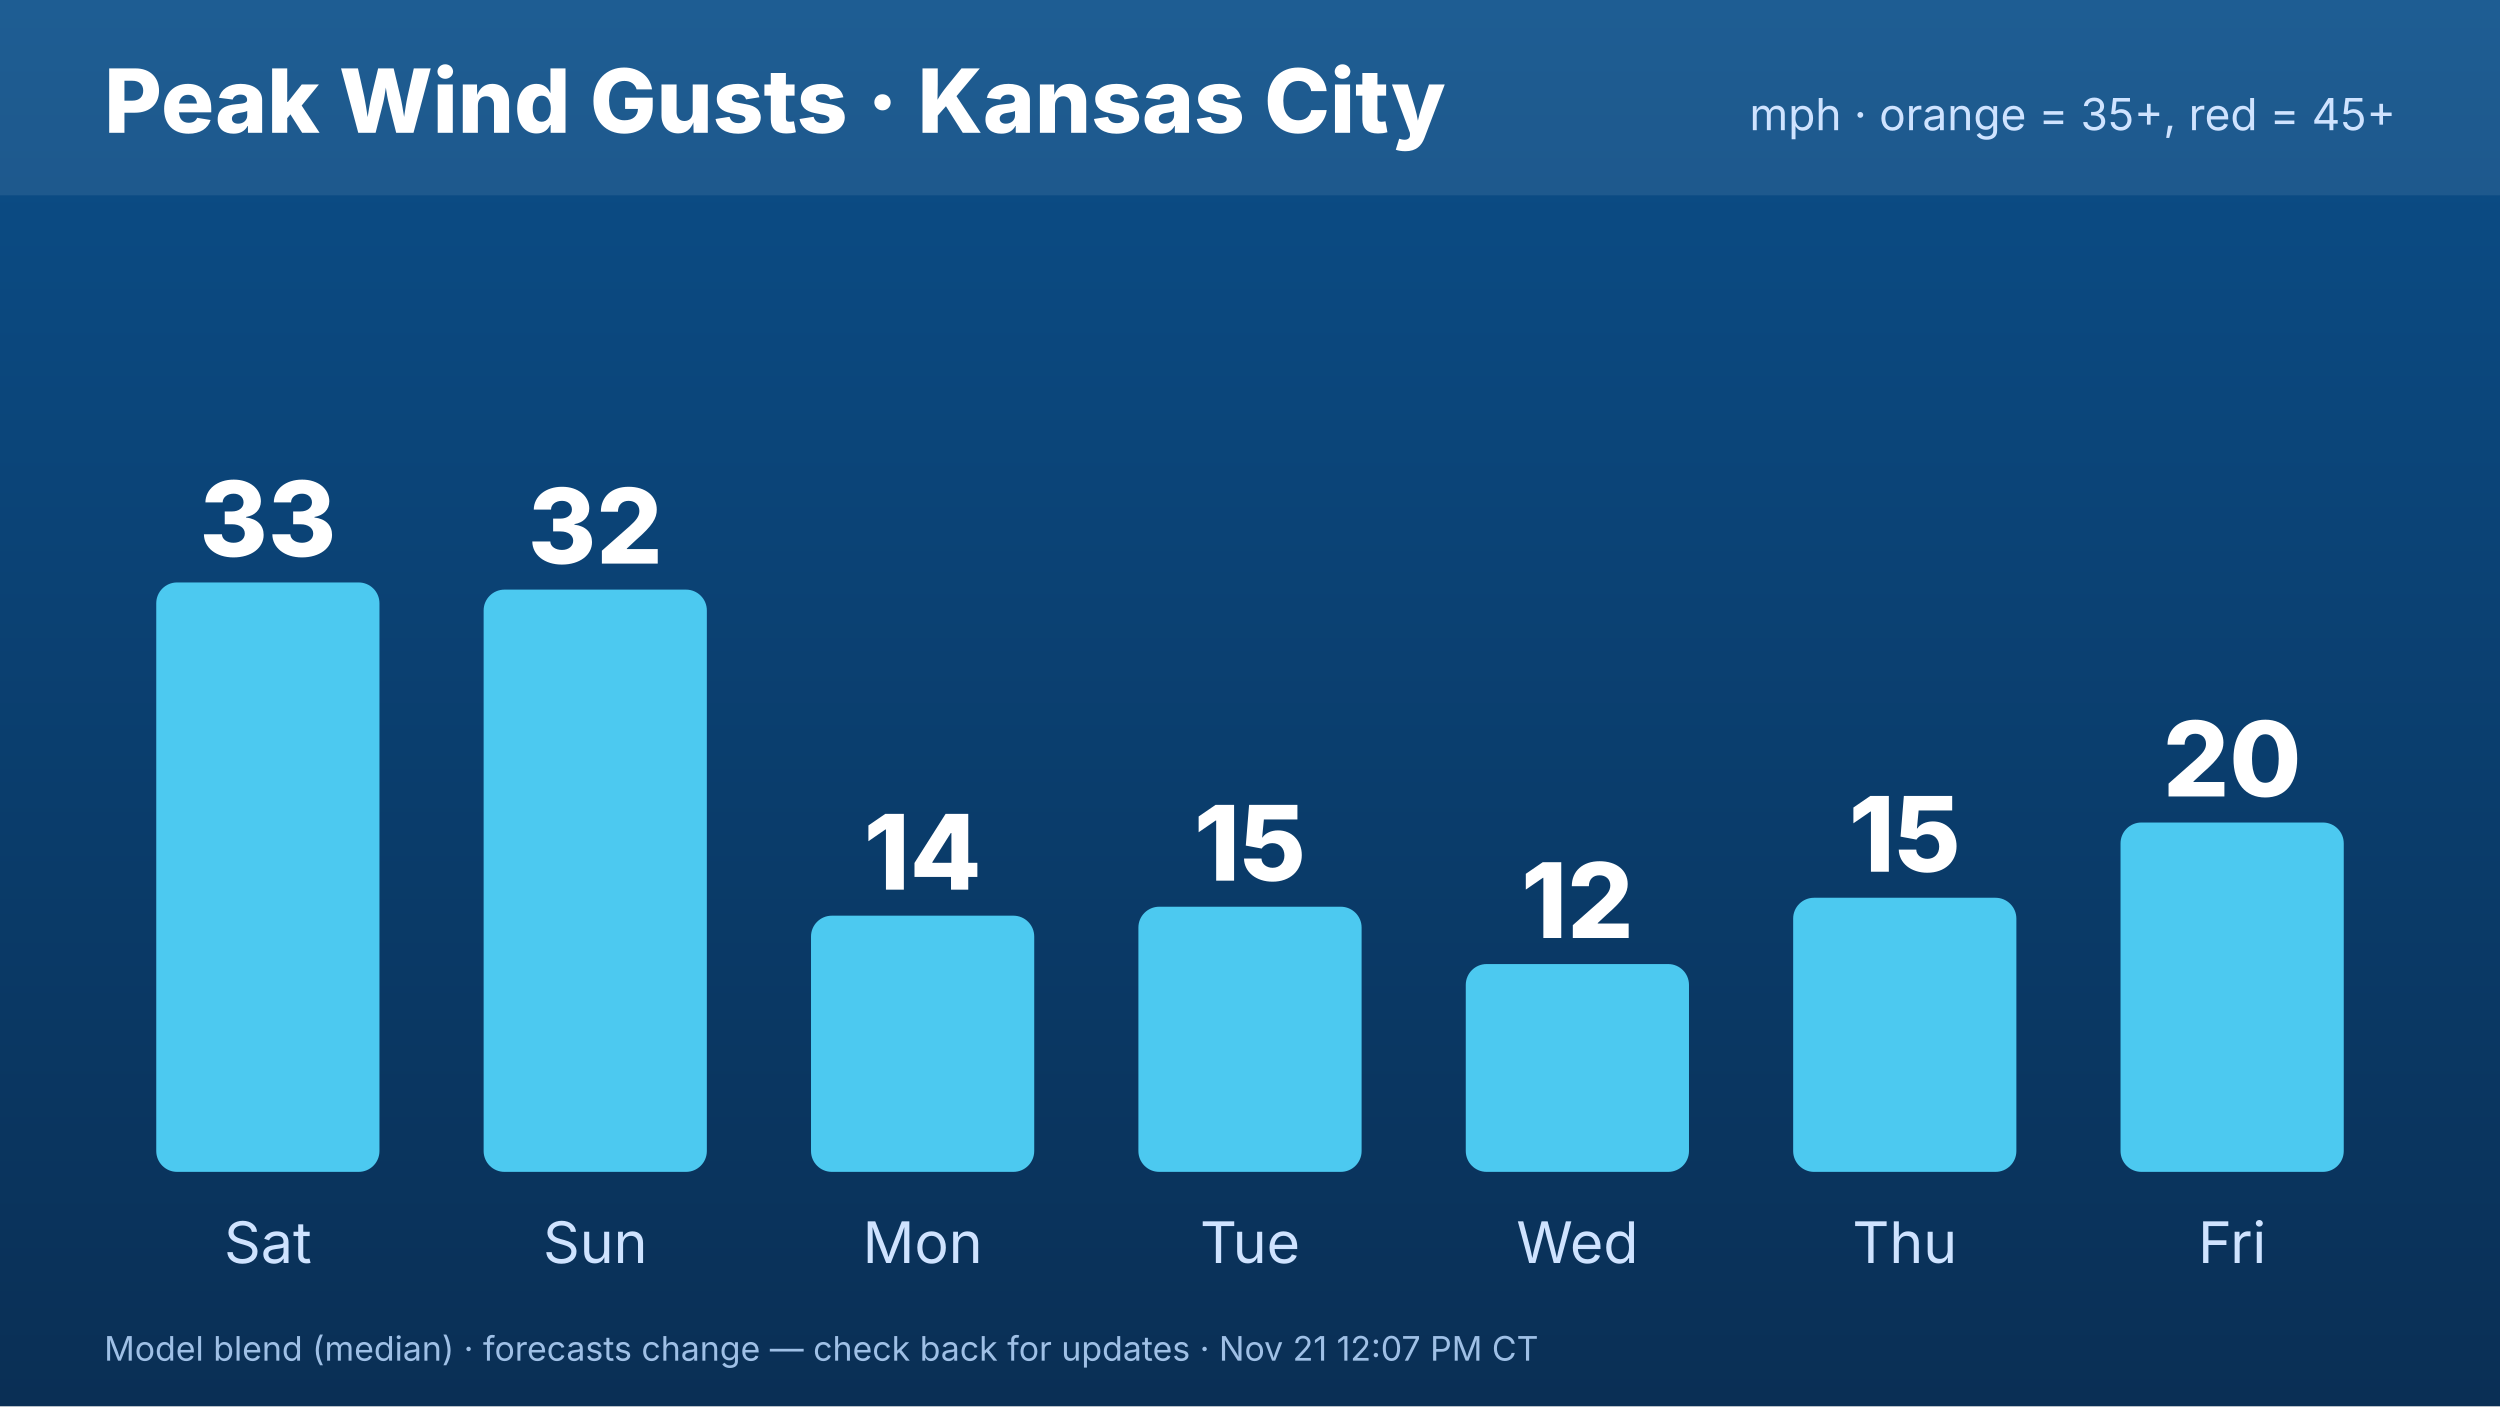
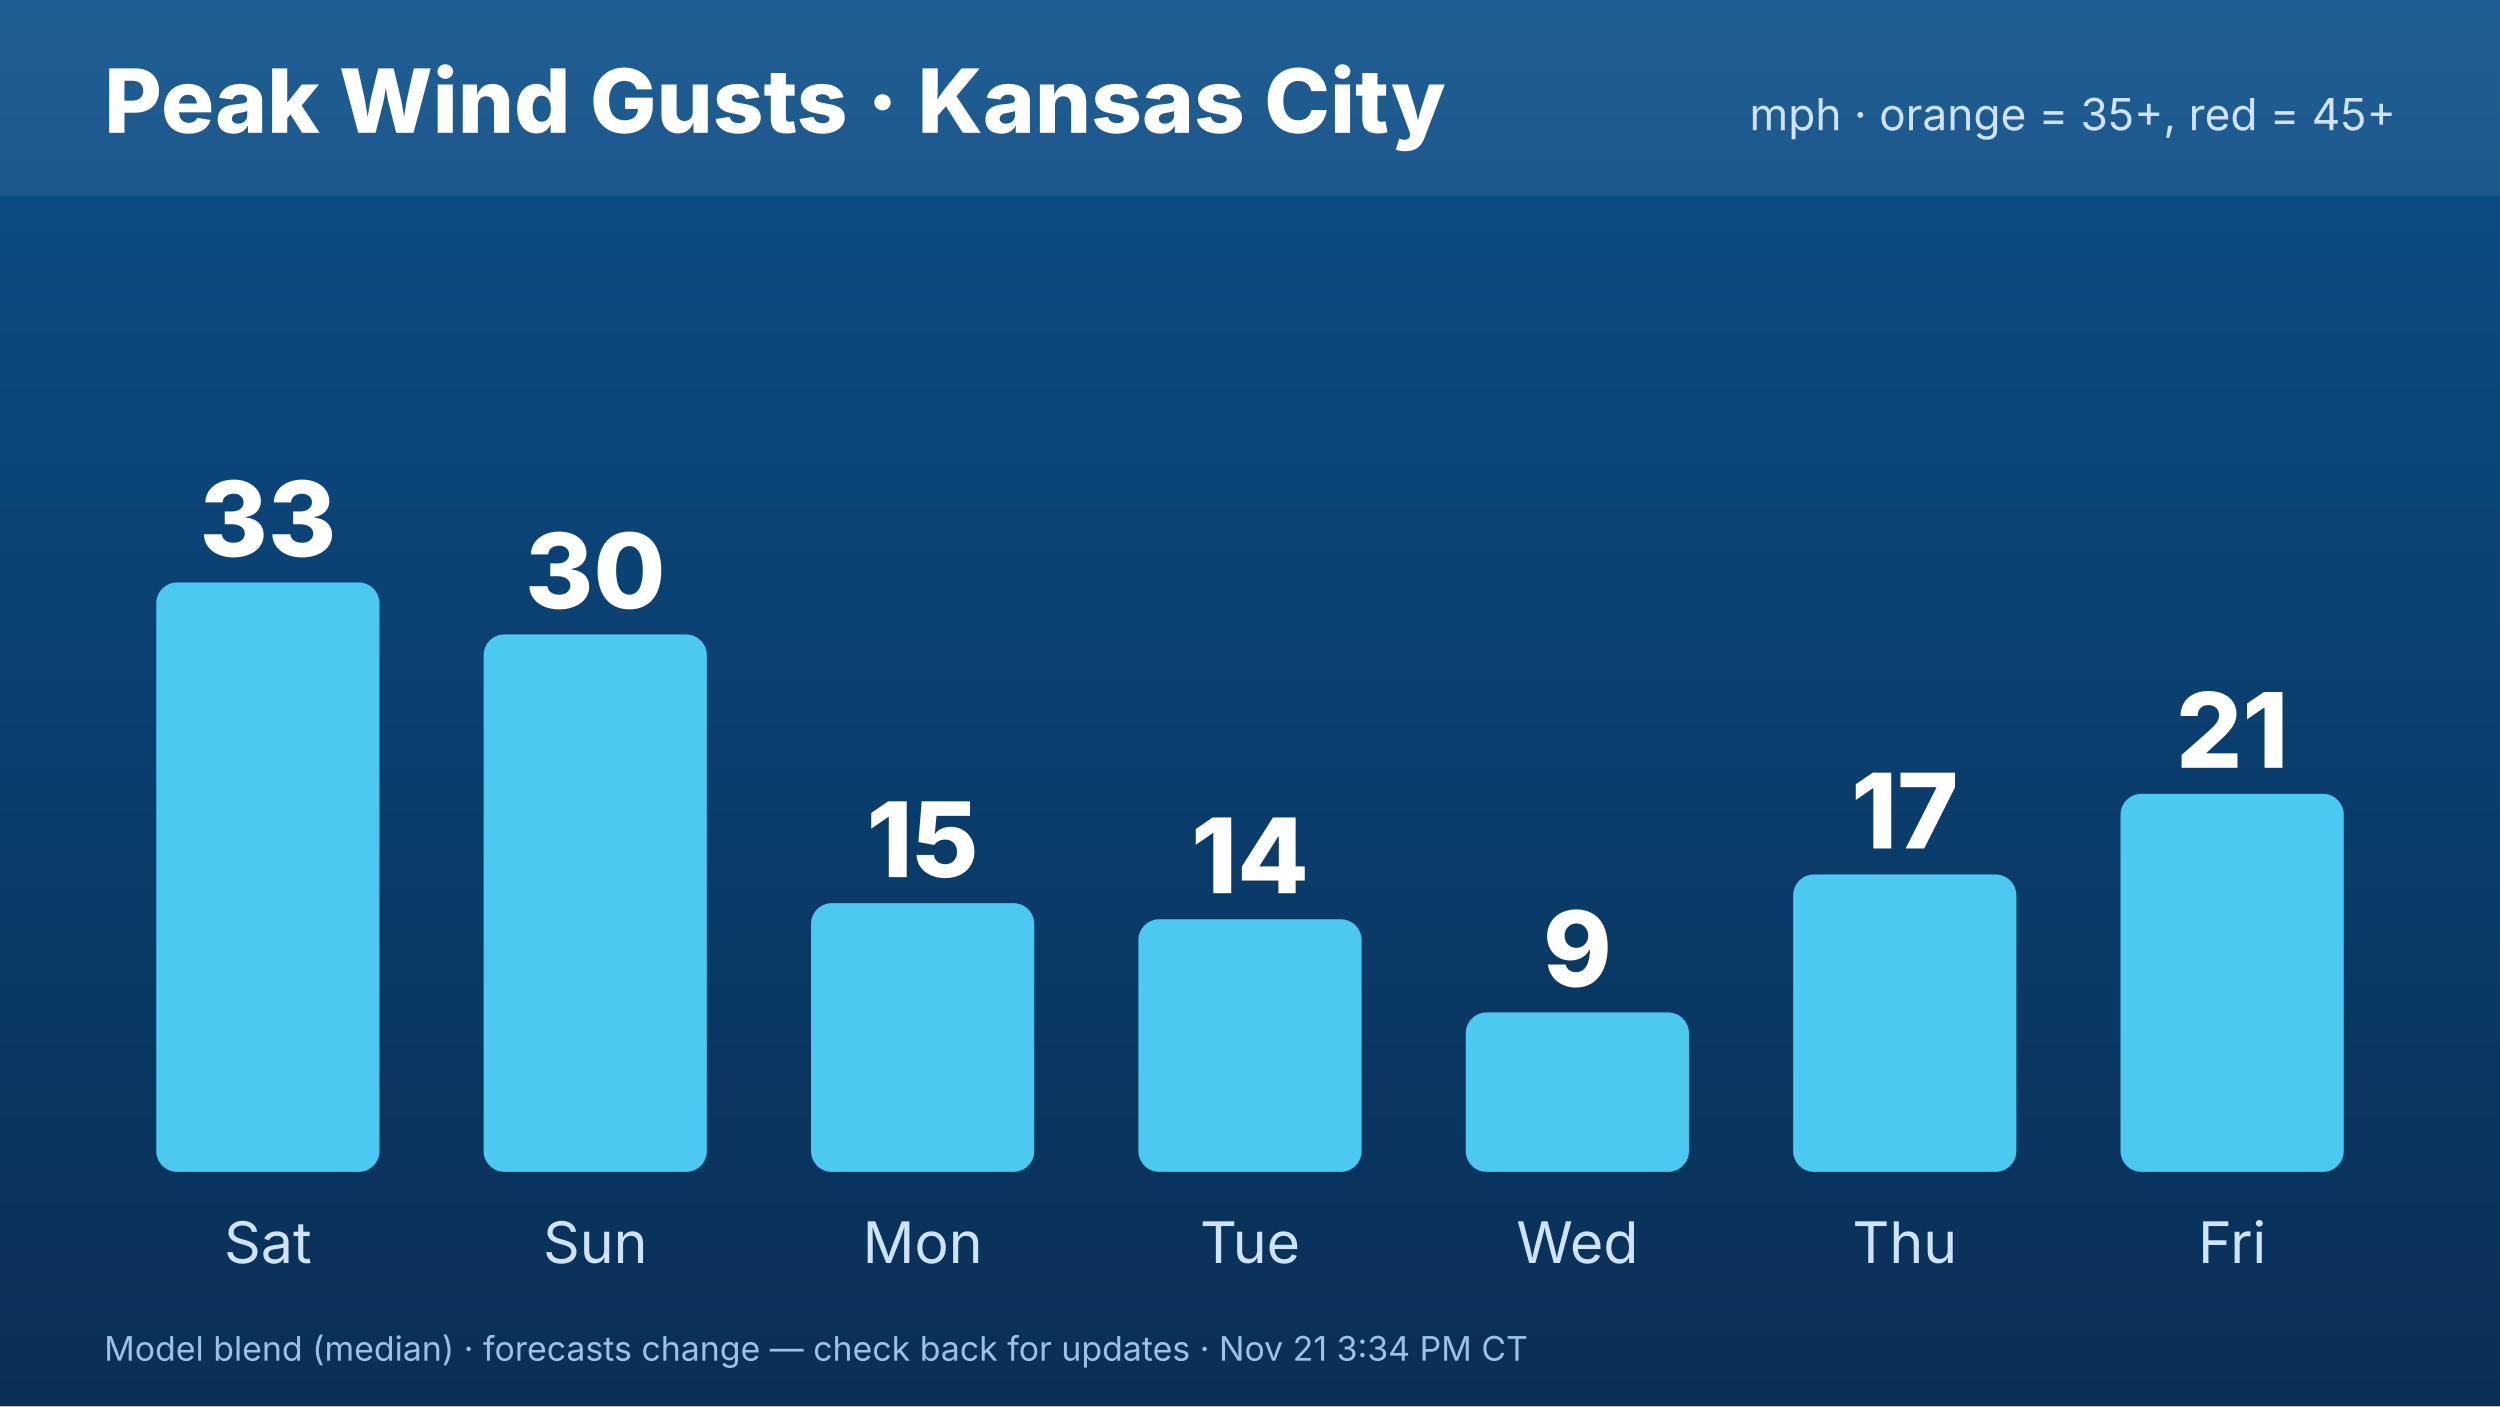
<svg xmlns="http://www.w3.org/2000/svg" width="1920" height="1080" viewBox="0 0 1920 1080" font-family="Inter,Helvetica,Arial,sans-serif">
  <defs>
    <linearGradient id="bg" x1="0" y1="0" x2="0" y2="1">
      <stop offset="0" stop-color="#0b4f8a" />
      <stop offset="1" stop-color="#0a2f55" />
    </linearGradient>
  </defs>
  <rect width="1920" height="1080" fill="url(#bg)" />
  <rect x="0" y="0" width="1920" height="150" fill="#ffffff" opacity=".08" />
  <text x="80" y="102" font-size="68" font-weight="800" fill="#fff">Peak Wind Gusts · Kansas City</text>
  <text x="1840" y="100" font-size="34" fill="#cfe3ff" text-anchor="end">mph · orange = 35+, red = 45+</text>
  <rect x="120.0" y="447.322" width="171.429" height="452.678" rx="16" fill="#4cc9f0" />
  <text x="205.714" y="427.322" font-size="80" font-weight="800" fill="#fff" text-anchor="middle">33</text>
  <text x="205.714" y="970" font-size="44" fill="#cfe3ff" text-anchor="middle">Sat</text>
-   <rect x="371.429" y="452.826" width="171.429" height="447.174" rx="16" fill="#4cc9f0" />
-   <text x="457.143" y="432.826" font-size="80" font-weight="800" fill="#fff" text-anchor="middle">32</text>
+   <rect x="371.429" y="487.224" width="171.429" height="412.776" rx="16" fill="#4cc9f0" />
+   <text x="457.143" y="467.224" font-size="80" font-weight="800" fill="#fff" text-anchor="middle">30</text>
  <text x="457.143" y="970" font-size="44" fill="#cfe3ff" text-anchor="middle">Sun</text>
-   <rect x="622.857" y="703.243" width="171.429" height="196.757" rx="16" fill="#4cc9f0" />
-   <text x="708.571" y="683.243" font-size="80" font-weight="800" fill="#fff" text-anchor="middle">14</text>
+   <rect x="622.857" y="693.612" width="171.429" height="206.388" rx="16" fill="#4cc9f0" />
+   <text x="708.571" y="673.612" font-size="80" font-weight="800" fill="#fff" text-anchor="middle">15</text>
  <text x="708.571" y="970" font-size="44" fill="#cfe3ff" text-anchor="middle">Mon</text>
-   <rect x="874.286" y="696.364" width="171.429" height="203.636" rx="16" fill="#4cc9f0" />
-   <text x="960" y="676.364" font-size="80" font-weight="800" fill="#fff" text-anchor="middle">15</text>
+   <rect x="874.286" y="705.995" width="171.429" height="194.005" rx="16" fill="#4cc9f0" />
+   <text x="960" y="685.995" font-size="80" font-weight="800" fill="#fff" text-anchor="middle">14</text>
  <text x="960" y="970" font-size="44" fill="#cfe3ff" text-anchor="middle">Tue</text>
-   <rect x="1125.714" y="740.393" width="171.429" height="159.607" rx="16" fill="#4cc9f0" />
-   <text x="1211.429" y="720.393" font-size="80" font-weight="800" fill="#fff" text-anchor="middle">12</text>
+   <rect x="1125.714" y="777.543" width="171.429" height="122.457" rx="16" fill="#4cc9f0" />
+   <text x="1211.429" y="757.543" font-size="80" font-weight="800" fill="#fff" text-anchor="middle">9</text>
  <text x="1211.429" y="970" font-size="44" fill="#cfe3ff" text-anchor="middle">Wed</text>
-   <rect x="1377.143" y="689.484" width="171.429" height="210.516" rx="16" fill="#4cc9f0" />
-   <text x="1462.857" y="669.484" font-size="80" font-weight="800" fill="#fff" text-anchor="middle">15</text>
+   <rect x="1377.143" y="671.597" width="171.429" height="228.403" rx="16" fill="#4cc9f0" />
+   <text x="1462.857" y="651.597" font-size="80" font-weight="800" fill="#fff" text-anchor="middle">17</text>
  <text x="1462.857" y="970" font-size="44" fill="#cfe3ff" text-anchor="middle">Thu</text>
-   <rect x="1628.571" y="631.695" width="171.429" height="268.305" rx="16" fill="#4cc9f0" />
-   <text x="1714.286" y="611.695" font-size="80" font-weight="800" fill="#fff" text-anchor="middle">20</text>
+   <rect x="1628.571" y="609.681" width="171.429" height="290.319" rx="16" fill="#4cc9f0" />
+   <text x="1714.286" y="589.681" font-size="80" font-weight="800" fill="#fff" text-anchor="middle">21</text>
  <text x="1714.286" y="970" font-size="44" fill="#cfe3ff" text-anchor="middle">Fri</text>
-   <text x="80" y="1045" font-size="26" fill="#9fc0e6">Model blend (median) · forecasts change — check back for updates · Nov 21 12:07 PM CT</text>
+   <text x="80" y="1045" font-size="26" fill="#9fc0e6">Model blend (median) · forecasts change — check back for updates · Nov 21 3:34 PM CT</text>
</svg>
